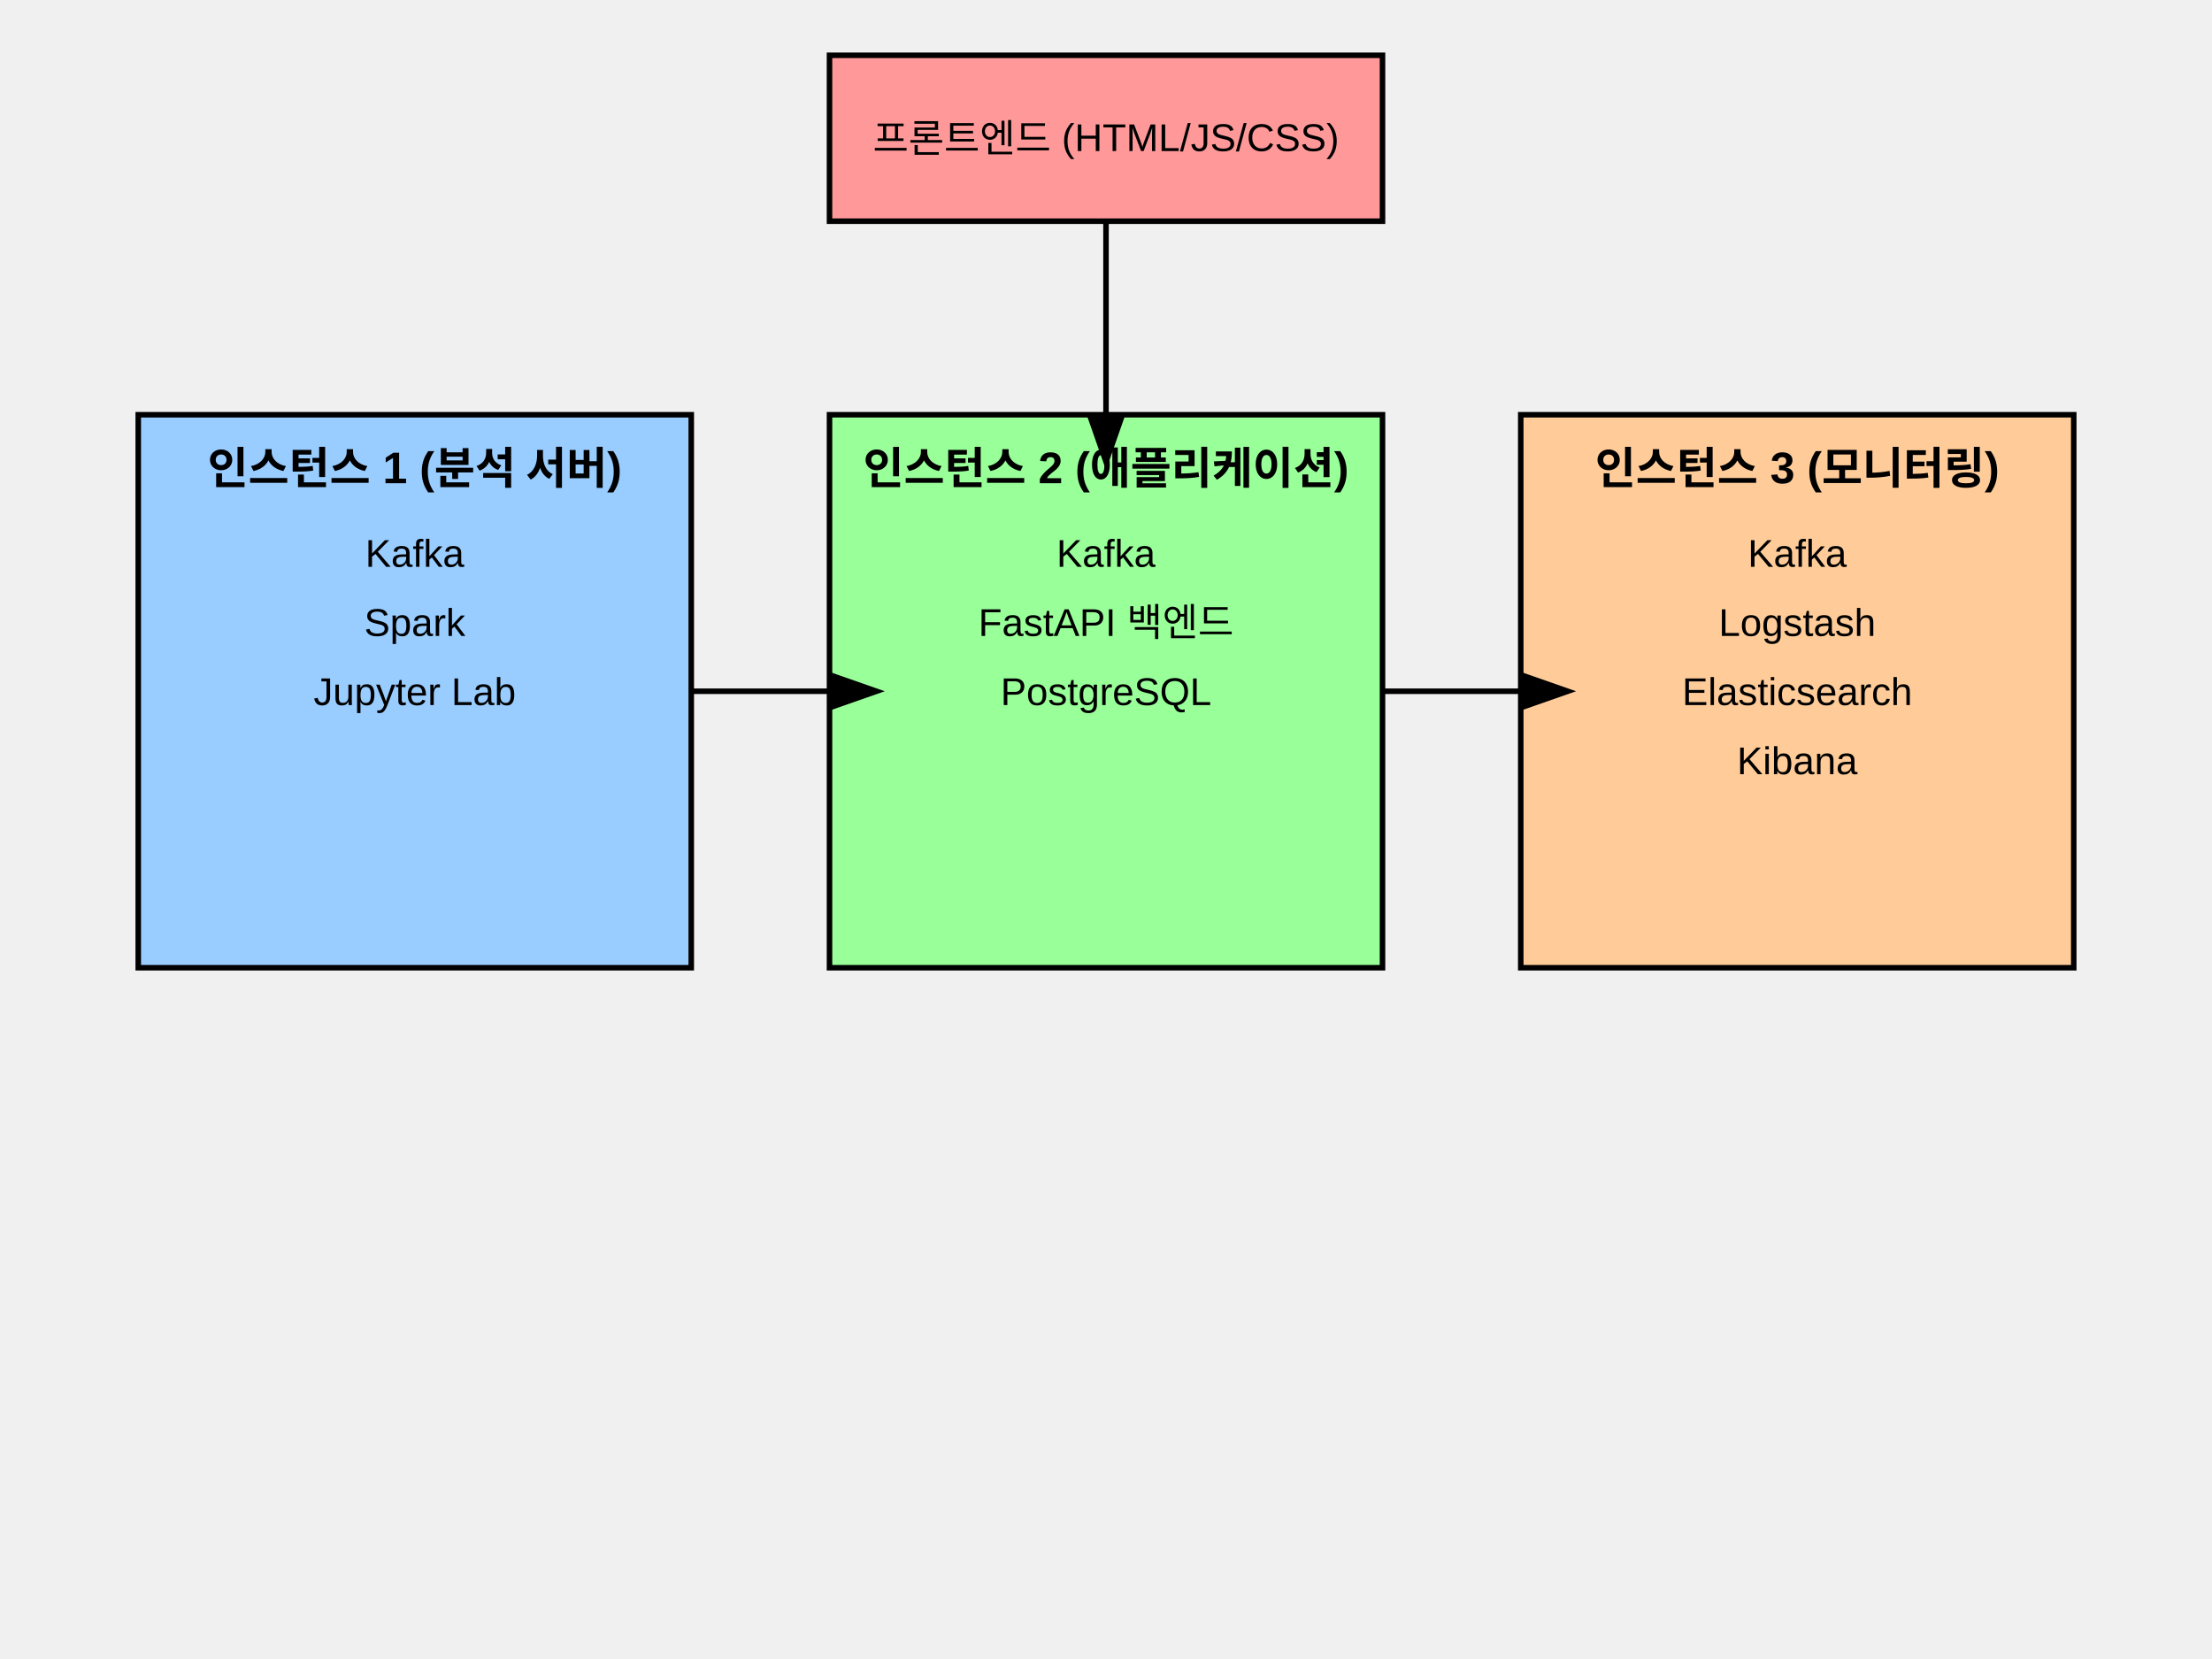
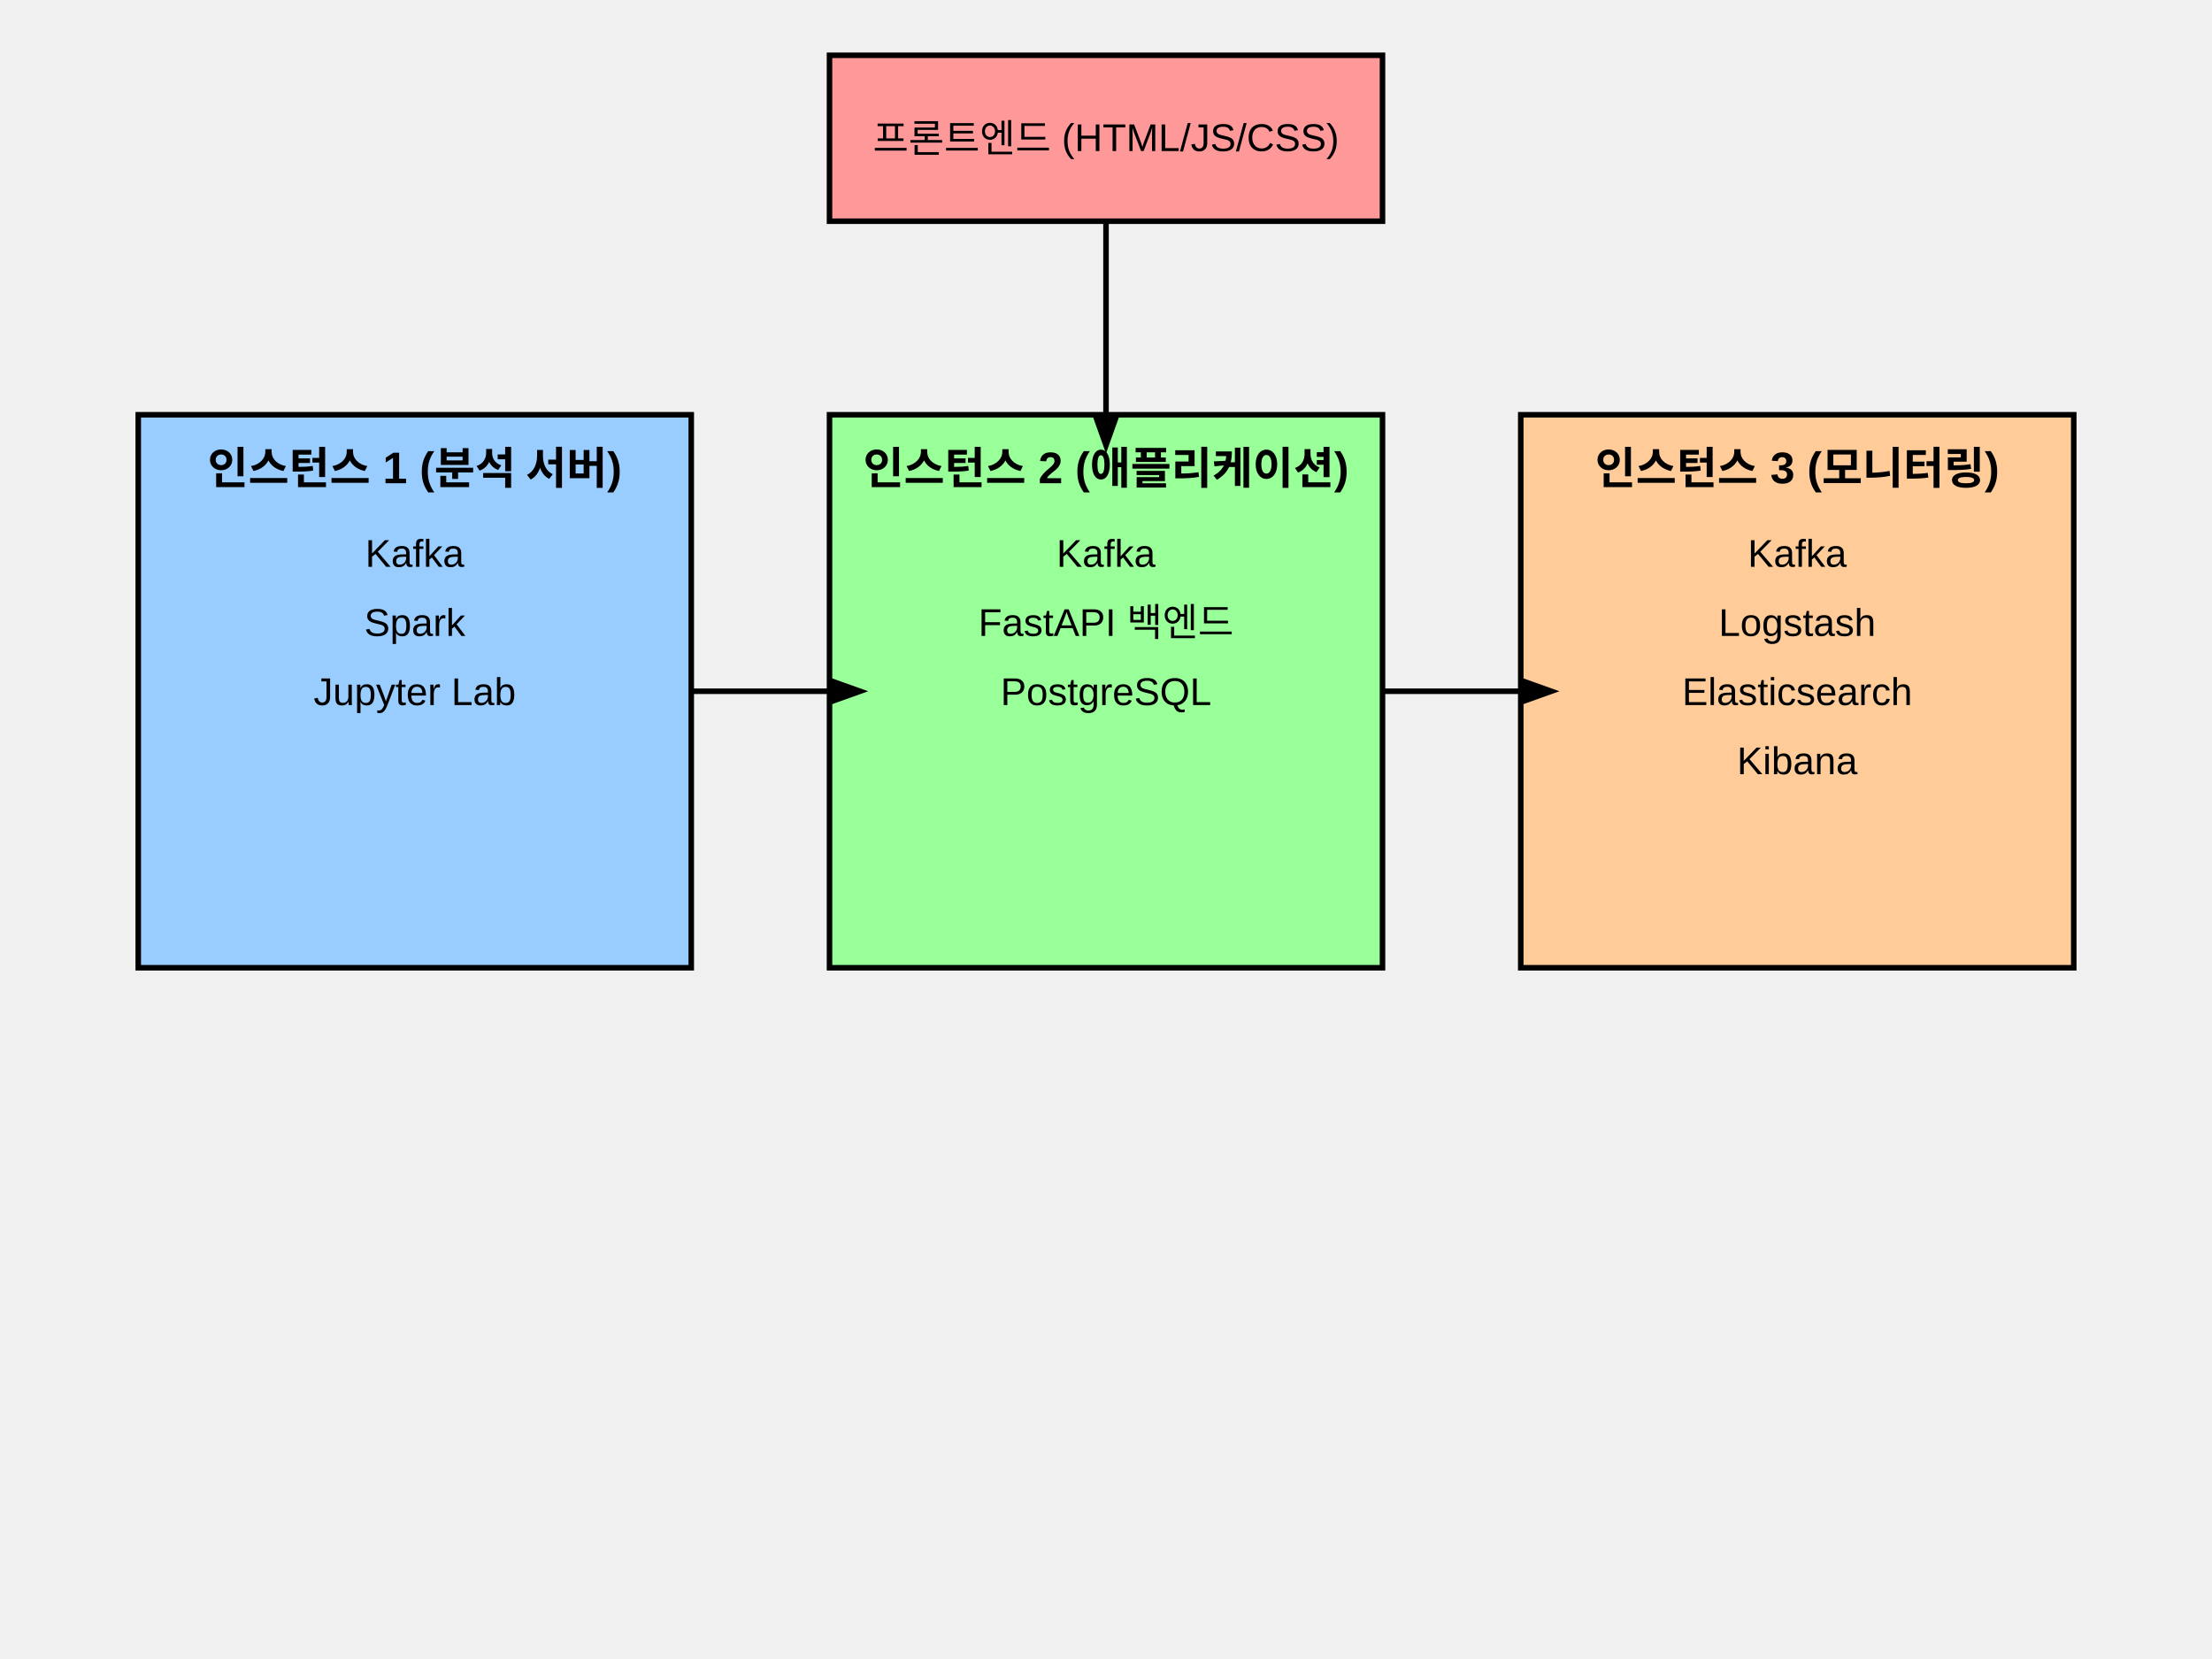
<svg xmlns="http://www.w3.org/2000/svg" width="800" height="600" viewBox="0 0 800 600">
  <rect width="100%" height="100%" fill="#f0f0f0" />
  <rect x="300" y="20" width="200" height="60" fill="#ff9999" stroke="#000" stroke-width="2" />
  <text x="400" y="55" font-family="Arial" font-size="14" text-anchor="middle">프론트엔드 (HTML/JS/CSS)</text>
  <rect x="50" y="150" width="200" height="200" fill="#99ccff" stroke="#000" stroke-width="2" />
  <text x="150" y="175" font-family="Arial" font-size="16" text-anchor="middle" font-weight="bold">인스턴스 1 (분석 서버)</text>
  <text x="150" y="205" font-family="Arial" font-size="14" text-anchor="middle">Kafka</text>
  <text x="150" y="230" font-family="Arial" font-size="14" text-anchor="middle">Spark</text>
  <text x="150" y="255" font-family="Arial" font-size="14" text-anchor="middle">Jupyter Lab</text>
  <rect x="300" y="150" width="200" height="200" fill="#99ff99" stroke="#000" stroke-width="2" />
  <text x="400" y="175" font-family="Arial" font-size="16" text-anchor="middle" font-weight="bold">인스턴스 2 (애플리케이션)</text>
  <text x="400" y="205" font-family="Arial" font-size="14" text-anchor="middle">Kafka</text>
  <text x="400" y="230" font-family="Arial" font-size="14" text-anchor="middle">FastAPI 백엔드</text>
  <text x="400" y="255" font-family="Arial" font-size="14" text-anchor="middle">PostgreSQL</text>
  <rect x="550" y="150" width="200" height="200" fill="#ffcc99" stroke="#000" stroke-width="2" />
  <text x="650" y="175" font-family="Arial" font-size="16" text-anchor="middle" font-weight="bold">인스턴스 3 (모니터링)</text>
  <text x="650" y="205" font-family="Arial" font-size="14" text-anchor="middle">Kafka</text>
  <text x="650" y="230" font-family="Arial" font-size="14" text-anchor="middle">Logstash</text>
  <text x="650" y="255" font-family="Arial" font-size="14" text-anchor="middle">Elasticsearch</text>
  <text x="650" y="280" font-family="Arial" font-size="14" text-anchor="middle">Kibana</text>
  <line x1="400" y1="80" x2="400" y2="150" stroke="#000" stroke-width="2" marker-end="url(#arrowhead)" />
  <line x1="250" y1="250" x2="300" y2="250" stroke="#000" stroke-width="2" marker-end="url(#arrowhead)" />
  <line x1="500" y1="250" x2="550" y2="250" stroke="#000" stroke-width="2" marker-end="url(#arrowhead)" />
  <defs>
-     <marker id="arrowhead" markerWidth="10" markerHeight="7" refX="0" refY="3.5" orient="auto">
-       <polygon points="0 0, 10 3.5, 0 7" />
+     <marker id="arrowhead" markerWidth="7" markerHeight="5" refX="0" refY="2.5" orient="auto">
+       <polygon points="0 0, 7 2.5, 0 5" />
    </marker>
  </defs>
</svg>
